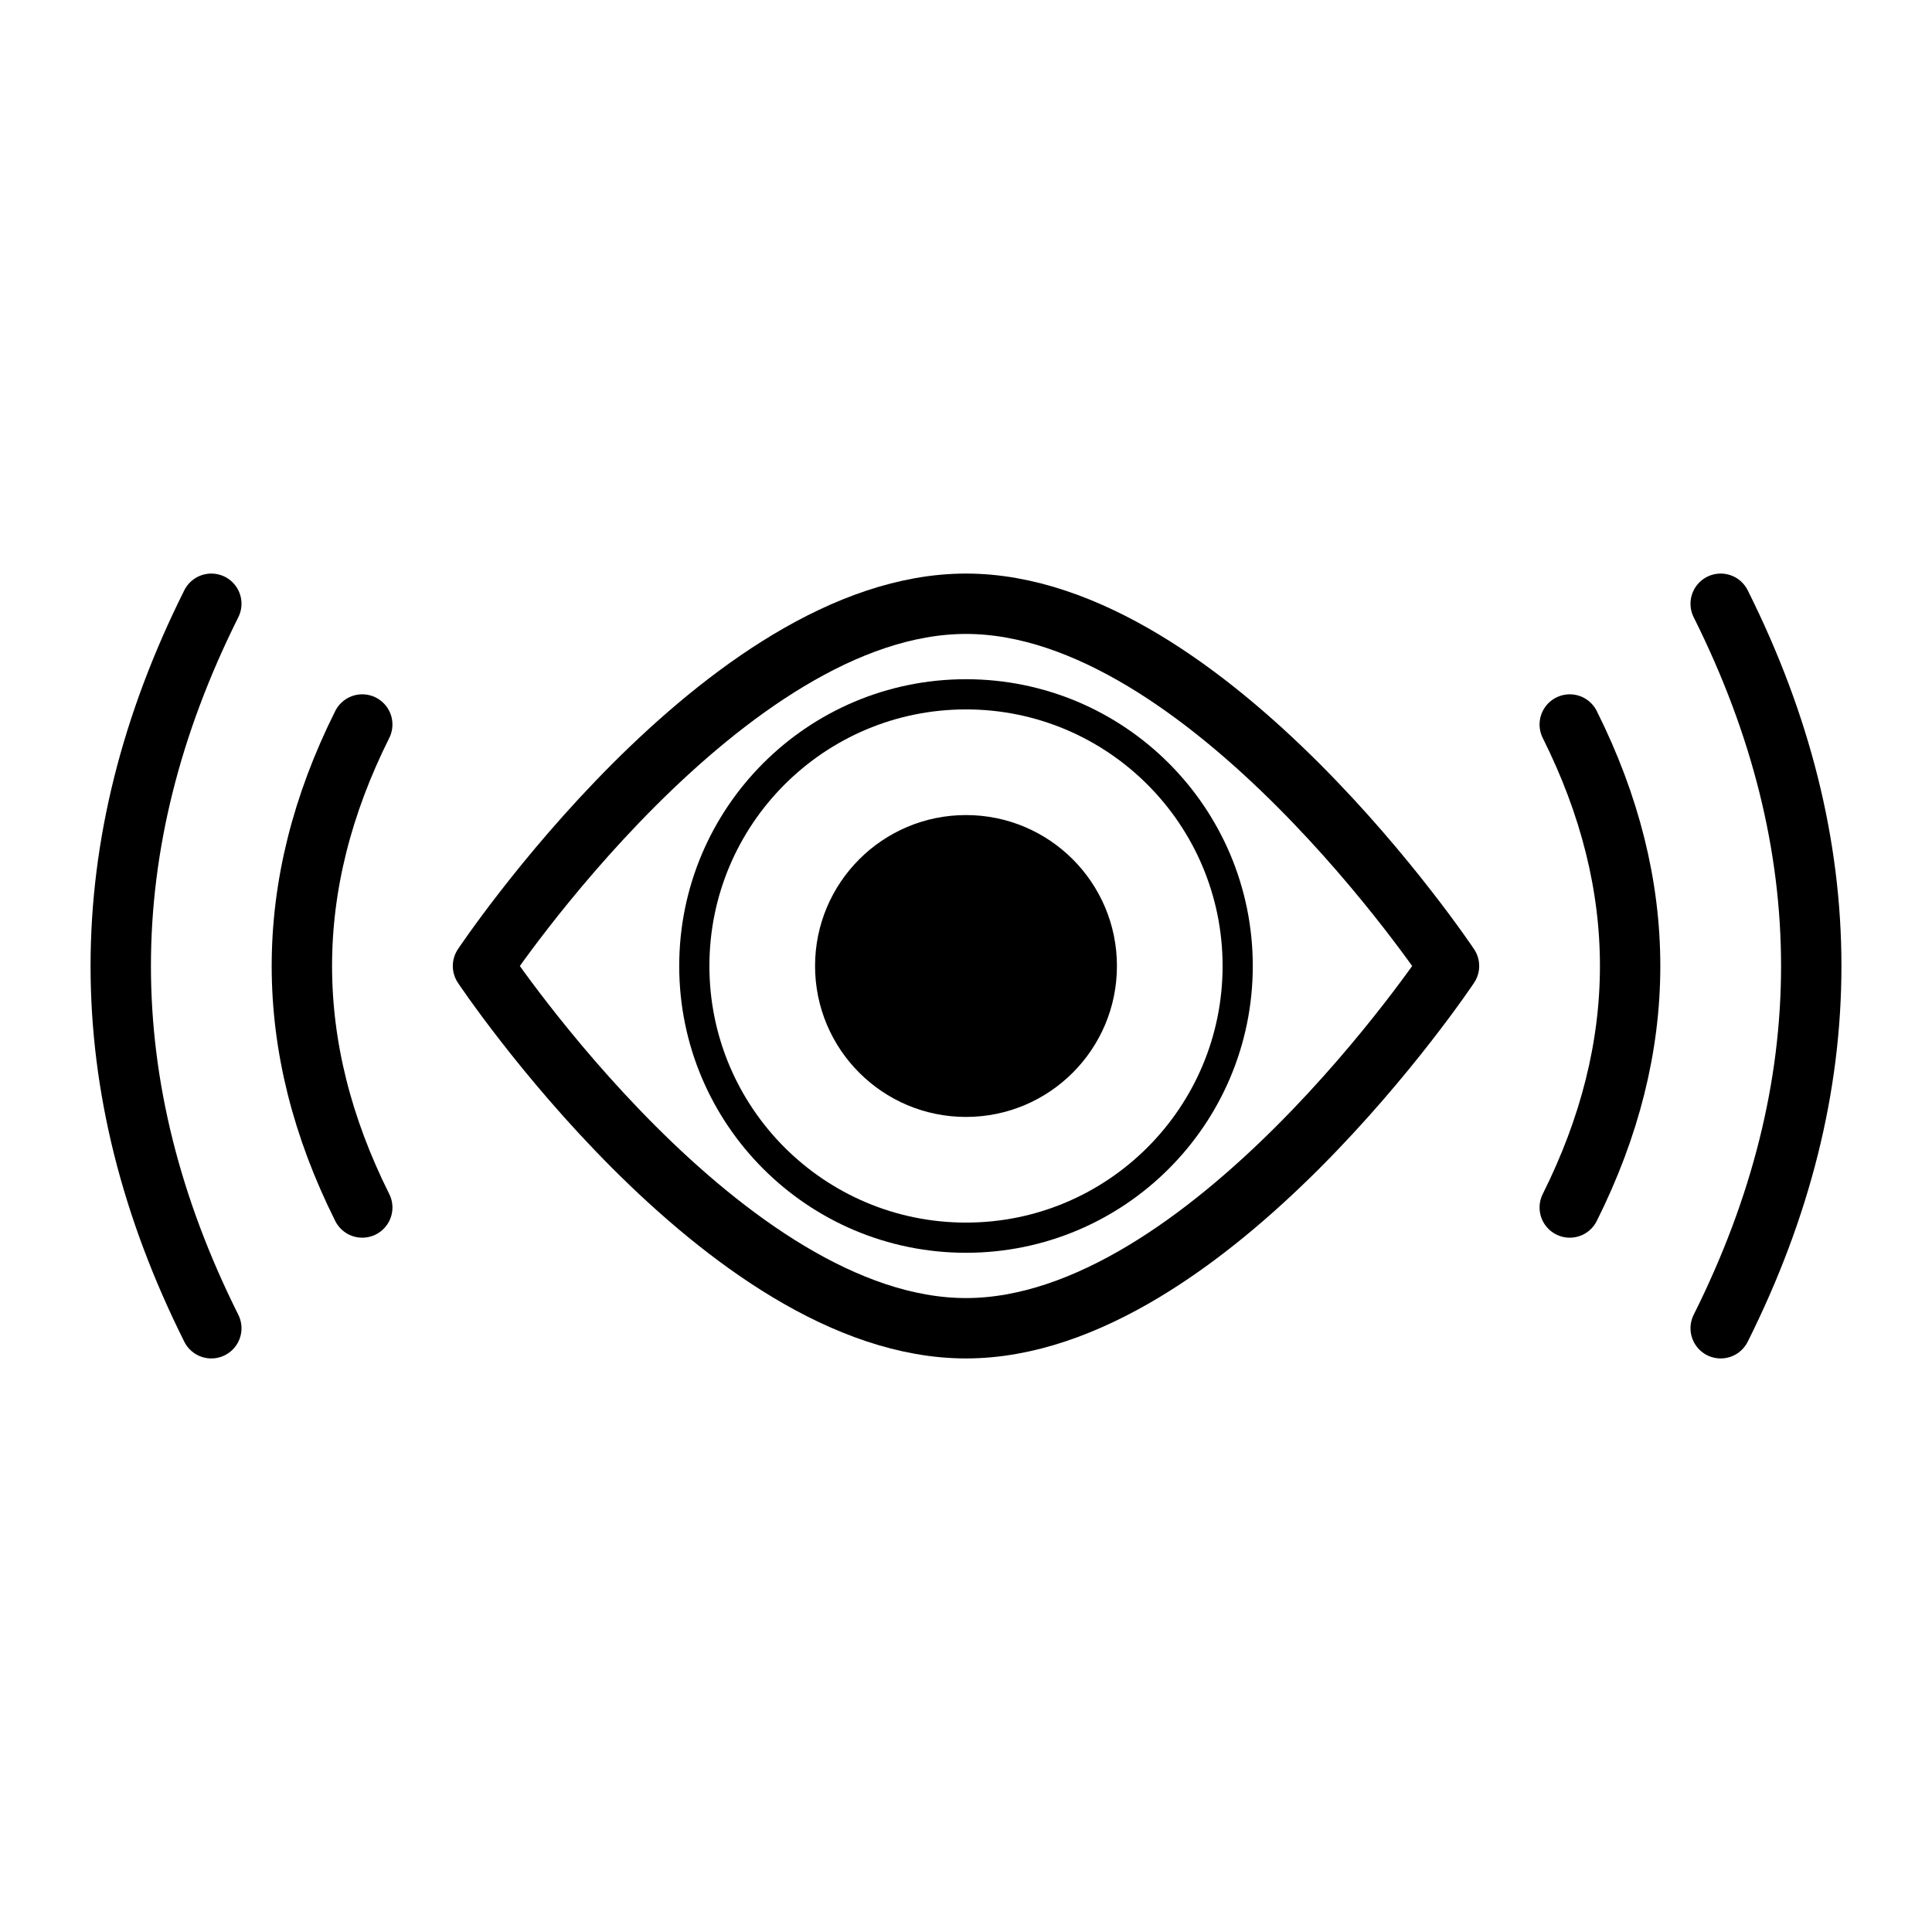
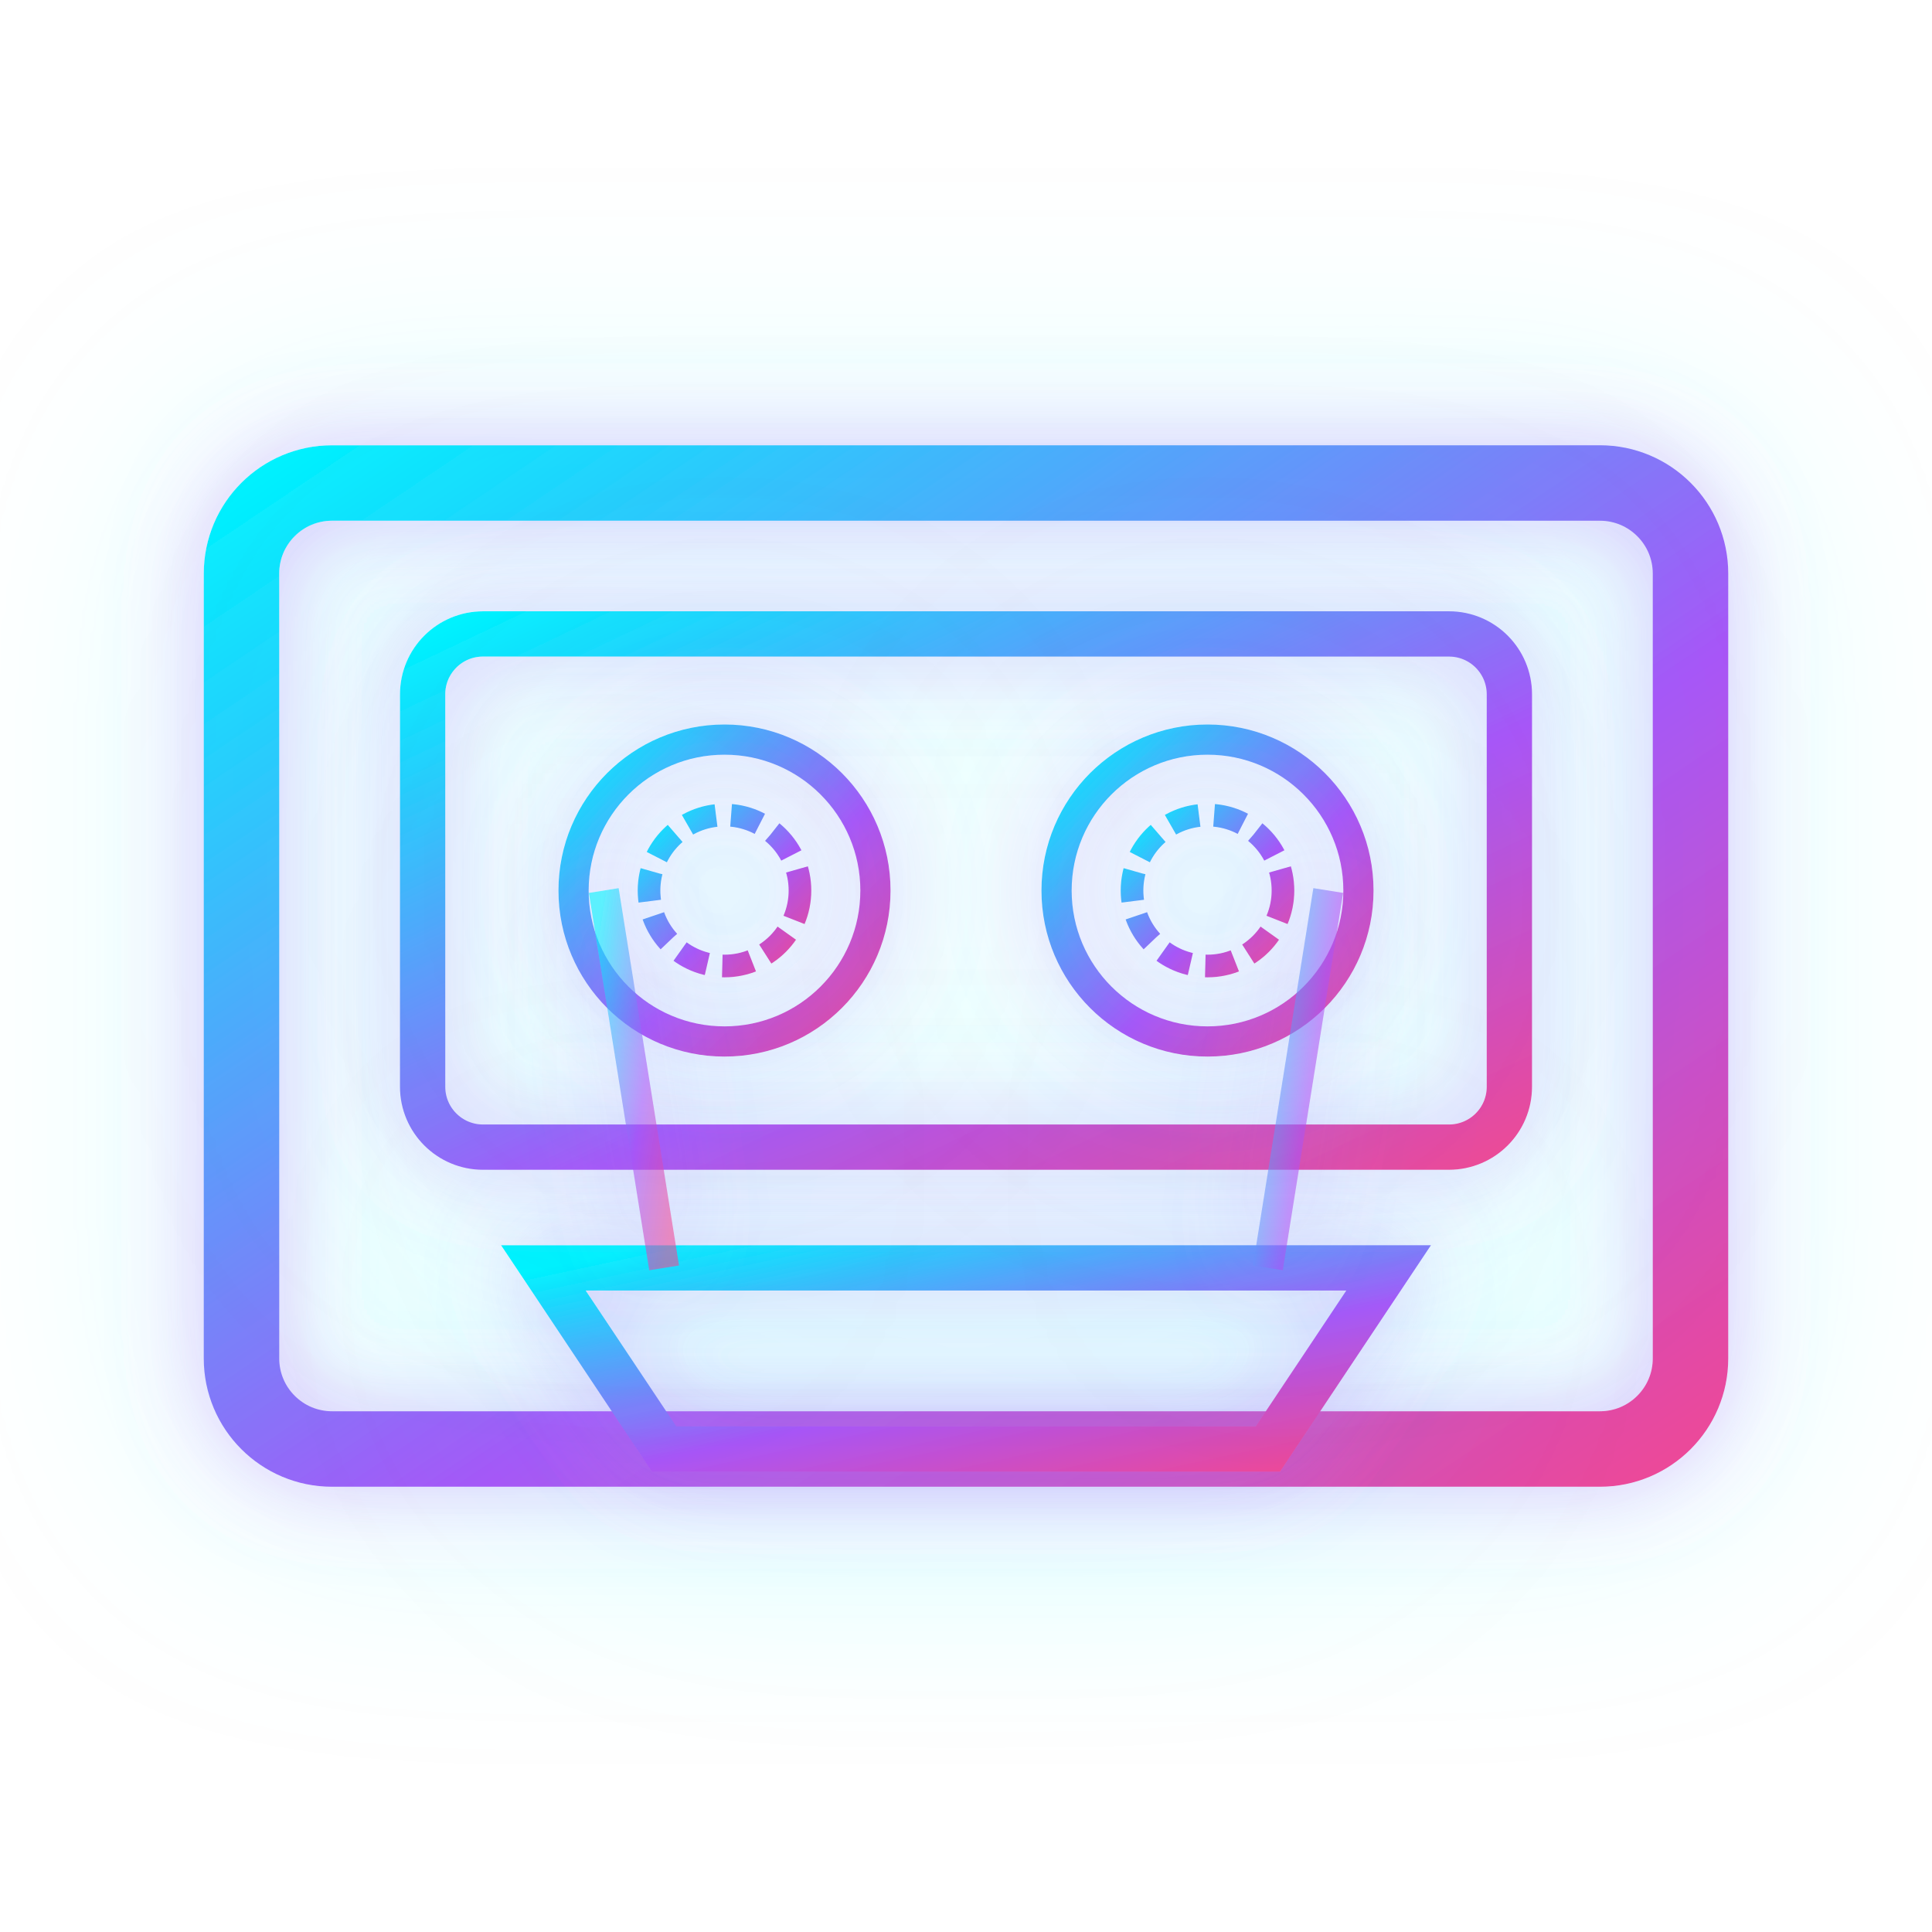
- <svg xmlns="http://www.w3.org/2000/svg" width="128" height="128" viewBox="0 0 128 128">
-   <path d="M32 64C32 64 48 40 64 40C80 40 96 64 96 64C96 64 80 88 64 88C48 88 32 64 32 64Z" fill="none" stroke="black" stroke-width="4" stroke-linecap="round" stroke-linejoin="round" />
-   <circle cx="64" cy="64" r="18" fill="none" stroke="black" stroke-width="2" />
-   <circle cx="64" cy="64" r="10" fill="black" />
-   <path d="M24 48Q16 64 24 80" fill="none" stroke="black" stroke-width="4" stroke-linecap="round" />
-   <path d="M14 40Q2 64 14 88" fill="none" stroke="black" stroke-width="4" stroke-linecap="round" />
-   <path d="M104 48Q112 64 104 80" fill="none" stroke="black" stroke-width="4" stroke-linecap="round" />
-   <path d="M114 40Q126 64 114 88" fill="none" stroke="black" stroke-width="4" stroke-linecap="round" />
+ <svg xmlns="http://www.w3.org/2000/svg" width="128" height="128">
+   <defs>
+     <linearGradient id="sesiGrad" x1="0%" y1="0%" x2="100%" y2="100%">
+       <stop offset="0%" stop-color="#00f2fe" />
+       <stop offset="60%" stop-color="#a855f7" />
+       <stop offset="100%" stop-color="#ec4899" />
+     </linearGradient>
+     <style>
+     .neon-glow { filter: drop-shadow(0 0 3px rgba(168, 85, 247, 0.4)) drop-shadow(0 0 8px rgba(0, 242, 254, 0.25)); }
+   </style>
+   </defs>
+   <rect x="16" y="32" width="96" height="64" fill="none" stroke="url(#sesiGrad)" stroke-width="5" rx="6" class="neon-glow" />
+   <polygon points="36,84 92,84 84,96 44,96" fill="none" stroke="url(#sesiGrad)" stroke-width="3" class="neon-glow" />
+   <rect x="28" y="42" width="72" height="34" fill="none" stroke="url(#sesiGrad)" stroke-width="3" rx="4" class="neon-glow" />
+   <circle cx="48" cy="59" r="10" fill="none" stroke="url(#sesiGrad)" stroke-width="2" class="neon-glow" />
+   <circle cx="48" cy="59" r="5" fill="none" stroke="url(#sesiGrad)" stroke-width="1.5" stroke-dasharray="2, 1" class="neon-glow" />
+   <circle cx="80" cy="59" r="10" fill="none" stroke="url(#sesiGrad)" stroke-width="2" class="neon-glow" />
+   <circle cx="80" cy="59" r="5" fill="none" stroke="url(#sesiGrad)" stroke-width="1.5" stroke-dasharray="2, 1" class="neon-glow" />
+   <line x1="40" y1="59" x2="44" y2="84" stroke="url(#sesiGrad)" stroke-width="2" opacity="0.6" class="neon-glow" />
+   <line x1="88" y1="59" x2="84" y2="84" stroke="url(#sesiGrad)" stroke-width="2" opacity="0.6" class="neon-glow" />
+   <line x1="44" y1="84" x2="84" y2="84" stroke="url(#sesiGrad)" stroke-width="2" opacity="0.6" class="neon-glow" />
</svg>
